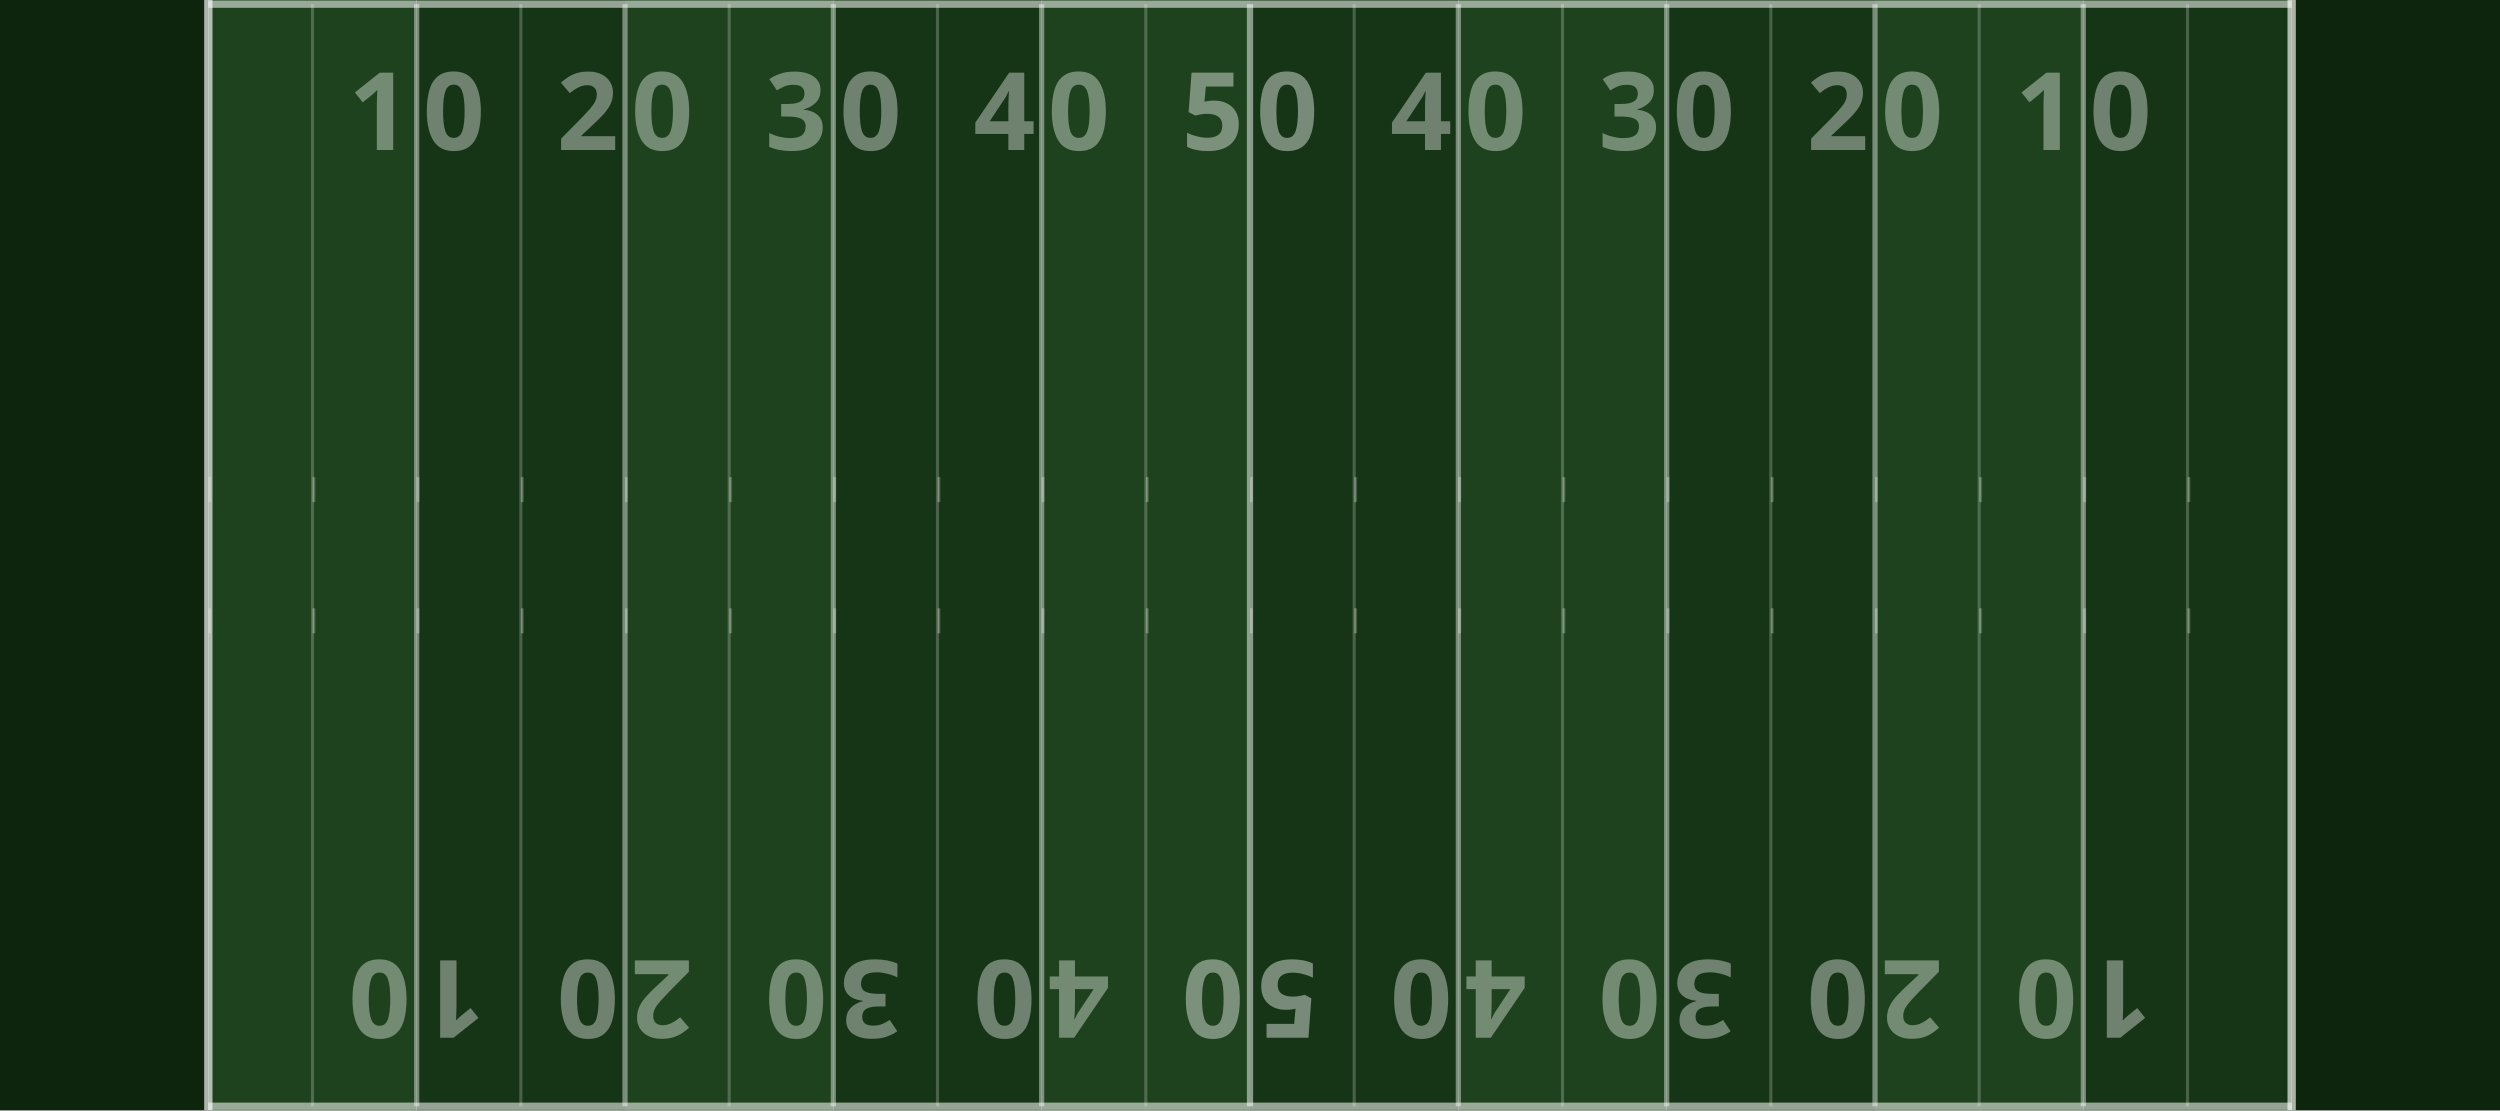
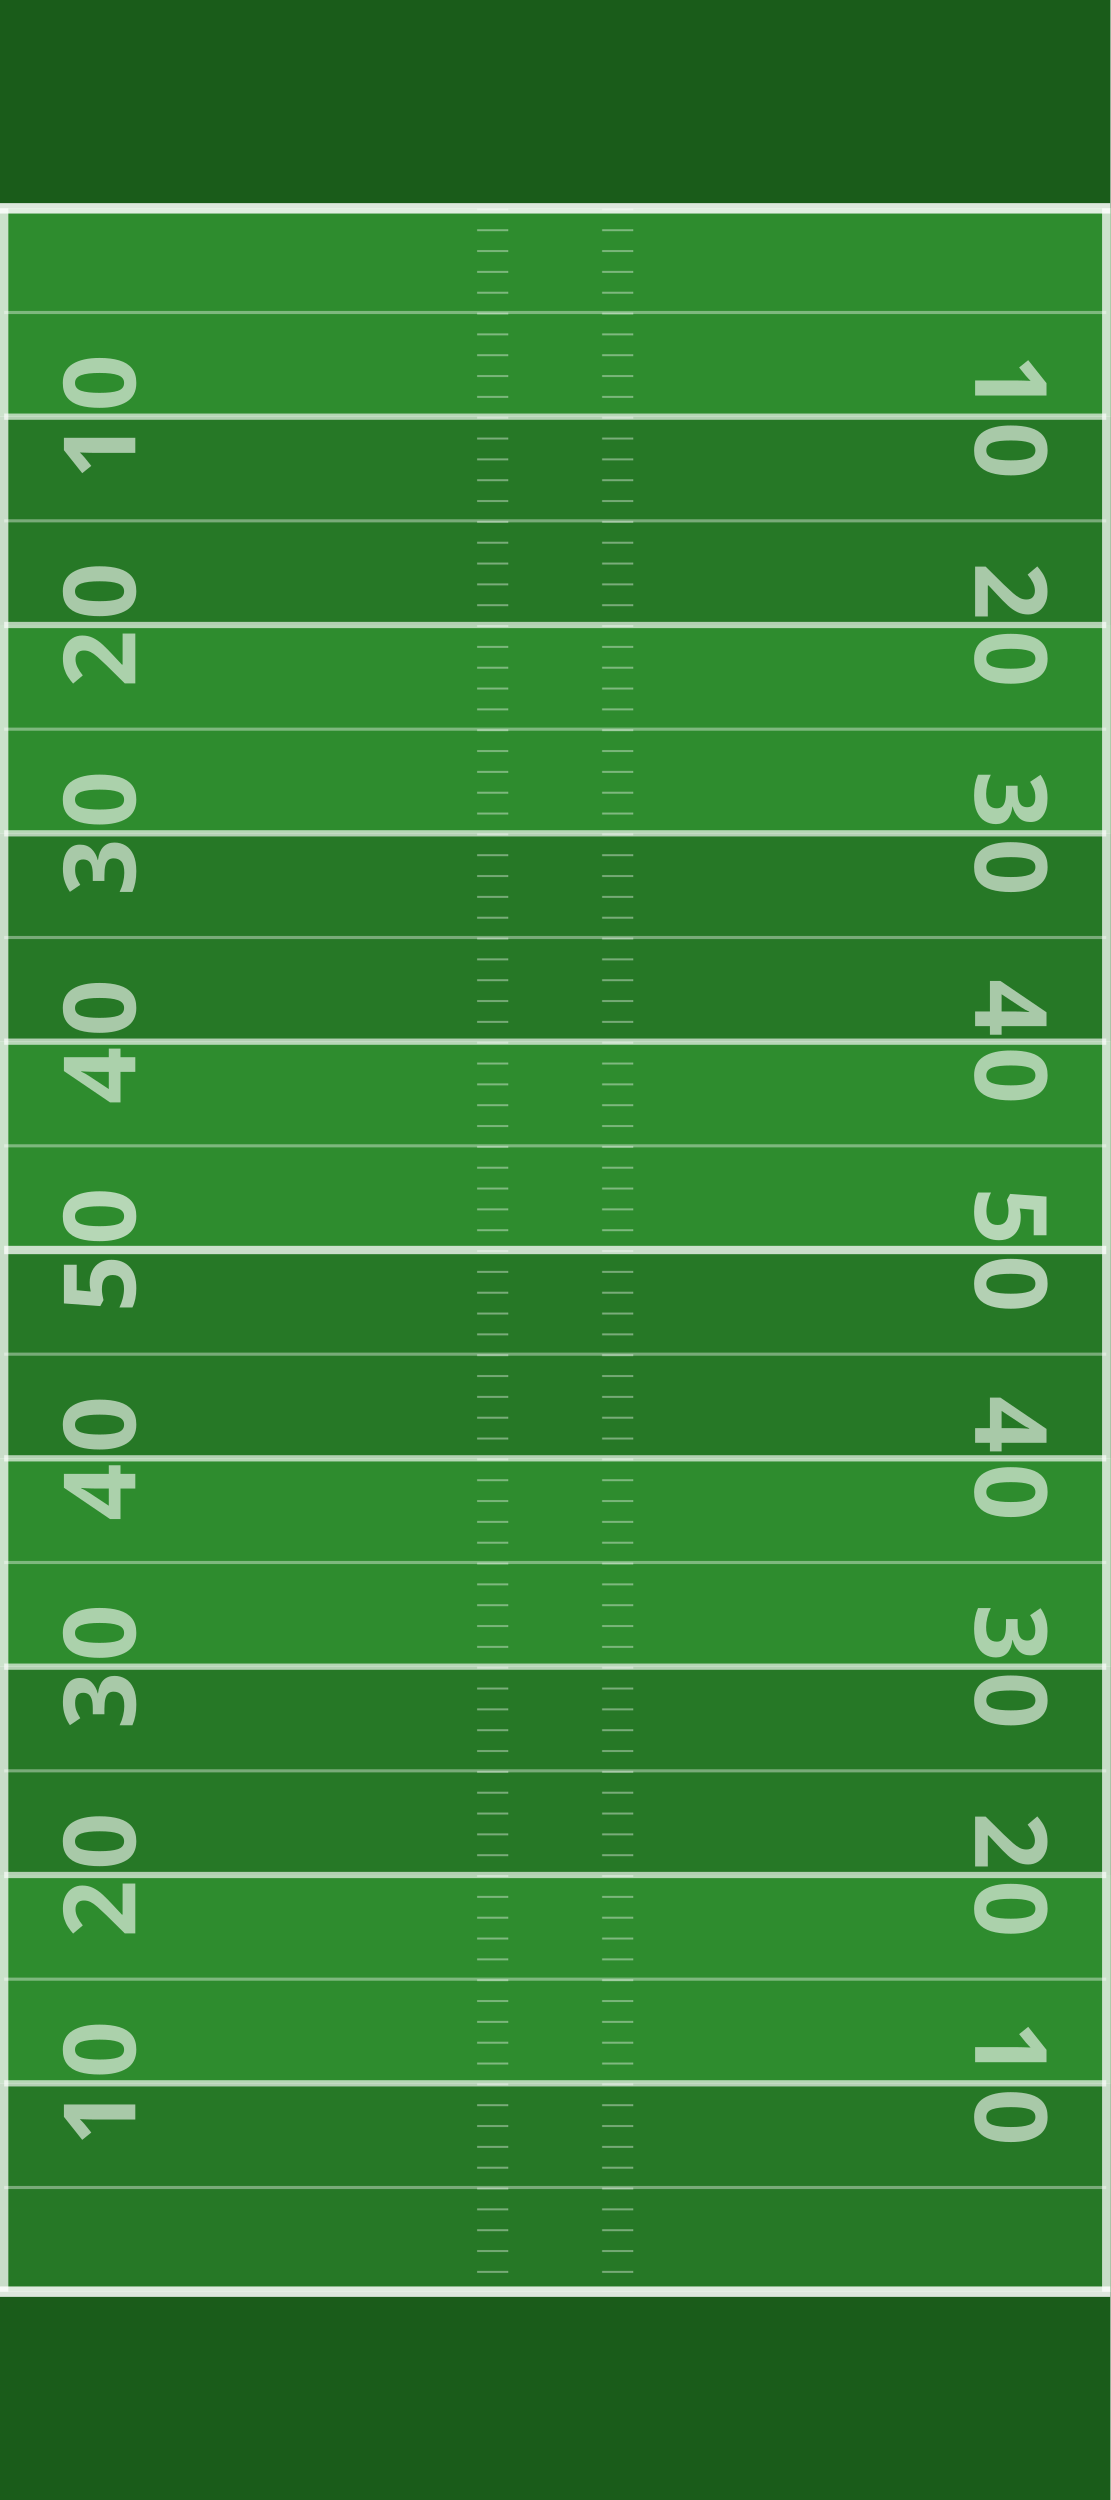
- <svg xmlns="http://www.w3.org/2000/svg" viewBox="0 0 1200 533" preserveAspectRatio="xMidYMid slice">
+ <svg xmlns="http://www.w3.org/2000/svg" viewBox="0 0 533 1200" preserveAspectRatio="xMidYMid slice">
  <defs>
-     <pattern id="hashes" x="150" y="0" width="50" height="533" patternUnits="userSpaceOnUse">
-       <line x1="0" y1="229" x2="0" y2="241" stroke="white" stroke-width="2.5" opacity="0.28" />
-       <line x1="0" y1="292" x2="0" y2="304" stroke="white" stroke-width="2.5" opacity="0.28" />
+     <pattern id="h" x="0" y="100" width="533" height="10" patternUnits="userSpaceOnUse">
+       <line x1="229" y1="0" x2="244" y2="0" stroke="white" stroke-width="2" opacity="0.35" />
+       <line x1="289" y1="0" x2="304" y2="0" stroke="white" stroke-width="2" opacity="0.35" />
    </pattern>
  </defs>
-   <rect x="0" y="0" width="100" height="533" fill="#0d240d" />
-   <rect x="1100" y="0" width="100" height="533" fill="#0d240d" />
-   <rect x="100" y="0" width="100" height="533" fill="#1d421d" />
-   <rect x="200" y="0" width="100" height="533" fill="#163516" />
-   <rect x="300" y="0" width="100" height="533" fill="#1d421d" />
-   <rect x="400" y="0" width="100" height="533" fill="#163516" />
-   <rect x="500" y="0" width="100" height="533" fill="#1d421d" />
-   <rect x="600" y="0" width="100" height="533" fill="#163516" />
-   <rect x="700" y="0" width="100" height="533" fill="#1d421d" />
-   <rect x="800" y="0" width="100" height="533" fill="#163516" />
-   <rect x="900" y="0" width="100" height="533" fill="#1d421d" />
-   <rect x="1000" y="0" width="100" height="533" fill="#163516" />
-   <line x1="100" y1="2" x2="1100" y2="2" stroke="white" stroke-width="3.5" opacity="0.55" />
-   <line x1="100" y1="531" x2="1100" y2="531" stroke="white" stroke-width="3.5" opacity="0.55" />
-   <line x1="100" y1="0" x2="100" y2="533" stroke="white" stroke-width="4" opacity="0.65" />
-   <line x1="1100" y1="0" x2="1100" y2="533" stroke="white" stroke-width="4" opacity="0.65" />
-   <line x1="200" y1="2" x2="200" y2="531" stroke="white" stroke-width="2.5" opacity="0.42" />
-   <line x1="300" y1="2" x2="300" y2="531" stroke="white" stroke-width="2.5" opacity="0.42" />
-   <line x1="400" y1="2" x2="400" y2="531" stroke="white" stroke-width="2.5" opacity="0.42" />
-   <line x1="500" y1="2" x2="500" y2="531" stroke="white" stroke-width="2.5" opacity="0.42" />
-   <line x1="600" y1="2" x2="600" y2="531" stroke="white" stroke-width="3" opacity="0.50" />
-   <line x1="700" y1="2" x2="700" y2="531" stroke="white" stroke-width="2.5" opacity="0.42" />
-   <line x1="800" y1="2" x2="800" y2="531" stroke="white" stroke-width="2.5" opacity="0.42" />
-   <line x1="900" y1="2" x2="900" y2="531" stroke="white" stroke-width="2.5" opacity="0.42" />
-   <line x1="1000" y1="2" x2="1000" y2="531" stroke="white" stroke-width="2.5" opacity="0.42" />
-   <line x1="150" y1="2" x2="150" y2="531" stroke="white" stroke-width="1.5" opacity="0.22" />
-   <line x1="250" y1="2" x2="250" y2="531" stroke="white" stroke-width="1.5" opacity="0.22" />
-   <line x1="350" y1="2" x2="350" y2="531" stroke="white" stroke-width="1.5" opacity="0.22" />
-   <line x1="450" y1="2" x2="450" y2="531" stroke="white" stroke-width="1.5" opacity="0.22" />
-   <line x1="550" y1="2" x2="550" y2="531" stroke="white" stroke-width="1.5" opacity="0.22" />
-   <line x1="650" y1="2" x2="650" y2="531" stroke="white" stroke-width="1.5" opacity="0.22" />
-   <line x1="750" y1="2" x2="750" y2="531" stroke="white" stroke-width="1.5" opacity="0.22" />
-   <line x1="850" y1="2" x2="850" y2="531" stroke="white" stroke-width="1.5" opacity="0.22" />
-   <line x1="950" y1="2" x2="950" y2="531" stroke="white" stroke-width="1.5" opacity="0.22" />
-   <line x1="1050" y1="2" x2="1050" y2="531" stroke="white" stroke-width="1.5" opacity="0.22" />
-   <rect x="100" y="0" width="1000" height="533" fill="url(#hashes)" />
-   <text x="200" y="72" text-anchor="middle" fill="white" opacity="0.38" font-size="52" font-family="Arial Black,Impact,sans-serif" font-weight="900" letter-spacing="6">10</text>
-   <text x="300" y="72" text-anchor="middle" fill="white" opacity="0.38" font-size="52" font-family="Arial Black,Impact,sans-serif" font-weight="900" letter-spacing="6">20</text>
-   <text x="400" y="72" text-anchor="middle" fill="white" opacity="0.38" font-size="52" font-family="Arial Black,Impact,sans-serif" font-weight="900" letter-spacing="6">30</text>
-   <text x="500" y="72" text-anchor="middle" fill="white" opacity="0.38" font-size="52" font-family="Arial Black,Impact,sans-serif" font-weight="900" letter-spacing="6">40</text>
-   <text x="600" y="72" text-anchor="middle" fill="white" opacity="0.42" font-size="52" font-family="Arial Black,Impact,sans-serif" font-weight="900" letter-spacing="6">50</text>
-   <text x="700" y="72" text-anchor="middle" fill="white" opacity="0.38" font-size="52" font-family="Arial Black,Impact,sans-serif" font-weight="900" letter-spacing="6">40</text>
-   <text x="800" y="72" text-anchor="middle" fill="white" opacity="0.38" font-size="52" font-family="Arial Black,Impact,sans-serif" font-weight="900" letter-spacing="6">30</text>
-   <text x="900" y="72" text-anchor="middle" fill="white" opacity="0.38" font-size="52" font-family="Arial Black,Impact,sans-serif" font-weight="900" letter-spacing="6">20</text>
-   <text x="1000" y="72" text-anchor="middle" fill="white" opacity="0.38" font-size="52" font-family="Arial Black,Impact,sans-serif" font-weight="900" letter-spacing="6">10</text>
-   <g transform="rotate(180,600,266.5)">
-     <text x="200" y="72" text-anchor="middle" fill="white" opacity="0.38" font-size="52" font-family="Arial Black,Impact,sans-serif" font-weight="900" letter-spacing="6">10</text>
-     <text x="300" y="72" text-anchor="middle" fill="white" opacity="0.38" font-size="52" font-family="Arial Black,Impact,sans-serif" font-weight="900" letter-spacing="6">20</text>
-     <text x="400" y="72" text-anchor="middle" fill="white" opacity="0.38" font-size="52" font-family="Arial Black,Impact,sans-serif" font-weight="900" letter-spacing="6">30</text>
-     <text x="500" y="72" text-anchor="middle" fill="white" opacity="0.38" font-size="52" font-family="Arial Black,Impact,sans-serif" font-weight="900" letter-spacing="6">40</text>
-     <text x="600" y="72" text-anchor="middle" fill="white" opacity="0.42" font-size="52" font-family="Arial Black,Impact,sans-serif" font-weight="900" letter-spacing="6">50</text>
-     <text x="700" y="72" text-anchor="middle" fill="white" opacity="0.38" font-size="52" font-family="Arial Black,Impact,sans-serif" font-weight="900" letter-spacing="6">40</text>
-     <text x="800" y="72" text-anchor="middle" fill="white" opacity="0.38" font-size="52" font-family="Arial Black,Impact,sans-serif" font-weight="900" letter-spacing="6">30</text>
-     <text x="900" y="72" text-anchor="middle" fill="white" opacity="0.38" font-size="52" font-family="Arial Black,Impact,sans-serif" font-weight="900" letter-spacing="6">20</text>
-     <text x="1000" y="72" text-anchor="middle" fill="white" opacity="0.38" font-size="52" font-family="Arial Black,Impact,sans-serif" font-weight="900" letter-spacing="6">10</text>
-   </g>
+   <rect x="0" y="0" width="533" height="100" fill="#1a5c1a" />
+   <rect x="0" y="1100" width="533" height="100" fill="#1a5c1a" />
+   <rect x="0" y="100" width="533" height="100" fill="#2e8c2e" />
+   <rect x="0" y="200" width="533" height="100" fill="#267826" />
+   <rect x="0" y="300" width="533" height="100" fill="#2e8c2e" />
+   <rect x="0" y="400" width="533" height="100" fill="#267826" />
+   <rect x="0" y="500" width="533" height="100" fill="#2e8c2e" />
+   <rect x="0" y="600" width="533" height="100" fill="#267826" />
+   <rect x="0" y="700" width="533" height="100" fill="#2e8c2e" />
+   <rect x="0" y="800" width="533" height="100" fill="#267826" />
+   <rect x="0" y="900" width="533" height="100" fill="#2e8c2e" />
+   <rect x="0" y="1000" width="533" height="100" fill="#267826" />
+   <line x1="2" y1="100" x2="2" y2="1100" stroke="white" stroke-width="4" opacity="0.75" />
+   <line x1="531" y1="100" x2="531" y2="1100" stroke="white" stroke-width="4" opacity="0.75" />
+   <line x1="0" y1="100" x2="533" y2="100" stroke="white" stroke-width="5" opacity="0.85" />
+   <line x1="0" y1="1100" x2="533" y2="1100" stroke="white" stroke-width="5" opacity="0.85" />
+   <line x1="2" y1="200" x2="531" y2="200" stroke="white" stroke-width="3" opacity="0.65" />
+   <line x1="2" y1="300" x2="531" y2="300" stroke="white" stroke-width="3" opacity="0.65" />
+   <line x1="2" y1="400" x2="531" y2="400" stroke="white" stroke-width="3" opacity="0.65" />
+   <line x1="2" y1="500" x2="531" y2="500" stroke="white" stroke-width="3" opacity="0.65" />
+   <line x1="2" y1="600" x2="531" y2="600" stroke="white" stroke-width="4" opacity="0.75" />
+   <line x1="2" y1="700" x2="531" y2="700" stroke="white" stroke-width="3" opacity="0.65" />
+   <line x1="2" y1="800" x2="531" y2="800" stroke="white" stroke-width="3" opacity="0.65" />
+   <line x1="2" y1="900" x2="531" y2="900" stroke="white" stroke-width="3" opacity="0.65" />
+   <line x1="2" y1="1000" x2="531" y2="1000" stroke="white" stroke-width="3" opacity="0.65" />
+   <line x1="2" y1="150" x2="531" y2="150" stroke="white" stroke-width="1.5" opacity="0.38" />
+   <line x1="2" y1="250" x2="531" y2="250" stroke="white" stroke-width="1.5" opacity="0.38" />
+   <line x1="2" y1="350" x2="531" y2="350" stroke="white" stroke-width="1.5" opacity="0.38" />
+   <line x1="2" y1="450" x2="531" y2="450" stroke="white" stroke-width="1.5" opacity="0.38" />
+   <line x1="2" y1="550" x2="531" y2="550" stroke="white" stroke-width="1.5" opacity="0.38" />
+   <line x1="2" y1="650" x2="531" y2="650" stroke="white" stroke-width="1.5" opacity="0.38" />
+   <line x1="2" y1="750" x2="531" y2="750" stroke="white" stroke-width="1.5" opacity="0.38" />
+   <line x1="2" y1="850" x2="531" y2="850" stroke="white" stroke-width="1.5" opacity="0.38" />
+   <line x1="2" y1="950" x2="531" y2="950" stroke="white" stroke-width="1.5" opacity="0.38" />
+   <line x1="2" y1="1050" x2="531" y2="1050" stroke="white" stroke-width="1.5" opacity="0.38" />
+   <rect x="0" y="100" width="533" height="1000" fill="url(#h)" />
+   <text transform="rotate(-90,48,200)" x="48" y="200" text-anchor="middle" dominant-baseline="middle" fill="white" opacity="0.60" font-size="48" font-family="Arial Black,Impact,sans-serif" font-weight="900" letter-spacing="5">10</text>
+   <text transform="rotate(-90,48,300)" x="48" y="300" text-anchor="middle" dominant-baseline="middle" fill="white" opacity="0.60" font-size="48" font-family="Arial Black,Impact,sans-serif" font-weight="900" letter-spacing="5">20</text>
+   <text transform="rotate(-90,48,400)" x="48" y="400" text-anchor="middle" dominant-baseline="middle" fill="white" opacity="0.60" font-size="48" font-family="Arial Black,Impact,sans-serif" font-weight="900" letter-spacing="5">30</text>
+   <text transform="rotate(-90,48,500)" x="48" y="500" text-anchor="middle" dominant-baseline="middle" fill="white" opacity="0.60" font-size="48" font-family="Arial Black,Impact,sans-serif" font-weight="900" letter-spacing="5">40</text>
+   <text transform="rotate(-90,48,600)" x="48" y="600" text-anchor="middle" dominant-baseline="middle" fill="white" opacity="0.65" font-size="48" font-family="Arial Black,Impact,sans-serif" font-weight="900" letter-spacing="5">50</text>
+   <text transform="rotate(-90,48,700)" x="48" y="700" text-anchor="middle" dominant-baseline="middle" fill="white" opacity="0.60" font-size="48" font-family="Arial Black,Impact,sans-serif" font-weight="900" letter-spacing="5">40</text>
+   <text transform="rotate(-90,48,800)" x="48" y="800" text-anchor="middle" dominant-baseline="middle" fill="white" opacity="0.60" font-size="48" font-family="Arial Black,Impact,sans-serif" font-weight="900" letter-spacing="5">30</text>
+   <text transform="rotate(-90,48,900)" x="48" y="900" text-anchor="middle" dominant-baseline="middle" fill="white" opacity="0.60" font-size="48" font-family="Arial Black,Impact,sans-serif" font-weight="900" letter-spacing="5">20</text>
+   <text transform="rotate(-90,48,1000)" x="48" y="1000" text-anchor="middle" dominant-baseline="middle" fill="white" opacity="0.60" font-size="48" font-family="Arial Black,Impact,sans-serif" font-weight="900" letter-spacing="5">10</text>
+   <text transform="rotate(90,485,200)" x="485" y="200" text-anchor="middle" dominant-baseline="middle" fill="white" opacity="0.60" font-size="48" font-family="Arial Black,Impact,sans-serif" font-weight="900" letter-spacing="5">10</text>
+   <text transform="rotate(90,485,300)" x="485" y="300" text-anchor="middle" dominant-baseline="middle" fill="white" opacity="0.60" font-size="48" font-family="Arial Black,Impact,sans-serif" font-weight="900" letter-spacing="5">20</text>
+   <text transform="rotate(90,485,400)" x="485" y="400" text-anchor="middle" dominant-baseline="middle" fill="white" opacity="0.60" font-size="48" font-family="Arial Black,Impact,sans-serif" font-weight="900" letter-spacing="5">30</text>
+   <text transform="rotate(90,485,500)" x="485" y="500" text-anchor="middle" dominant-baseline="middle" fill="white" opacity="0.60" font-size="48" font-family="Arial Black,Impact,sans-serif" font-weight="900" letter-spacing="5">40</text>
+   <text transform="rotate(90,485,600)" x="485" y="600" text-anchor="middle" dominant-baseline="middle" fill="white" opacity="0.65" font-size="48" font-family="Arial Black,Impact,sans-serif" font-weight="900" letter-spacing="5">50</text>
+   <text transform="rotate(90,485,700)" x="485" y="700" text-anchor="middle" dominant-baseline="middle" fill="white" opacity="0.60" font-size="48" font-family="Arial Black,Impact,sans-serif" font-weight="900" letter-spacing="5">40</text>
+   <text transform="rotate(90,485,800)" x="485" y="800" text-anchor="middle" dominant-baseline="middle" fill="white" opacity="0.60" font-size="48" font-family="Arial Black,Impact,sans-serif" font-weight="900" letter-spacing="5">30</text>
+   <text transform="rotate(90,485,900)" x="485" y="900" text-anchor="middle" dominant-baseline="middle" fill="white" opacity="0.60" font-size="48" font-family="Arial Black,Impact,sans-serif" font-weight="900" letter-spacing="5">20</text>
+   <text transform="rotate(90,485,1000)" x="485" y="1000" text-anchor="middle" dominant-baseline="middle" fill="white" opacity="0.60" font-size="48" font-family="Arial Black,Impact,sans-serif" font-weight="900" letter-spacing="5">10</text>
</svg>
